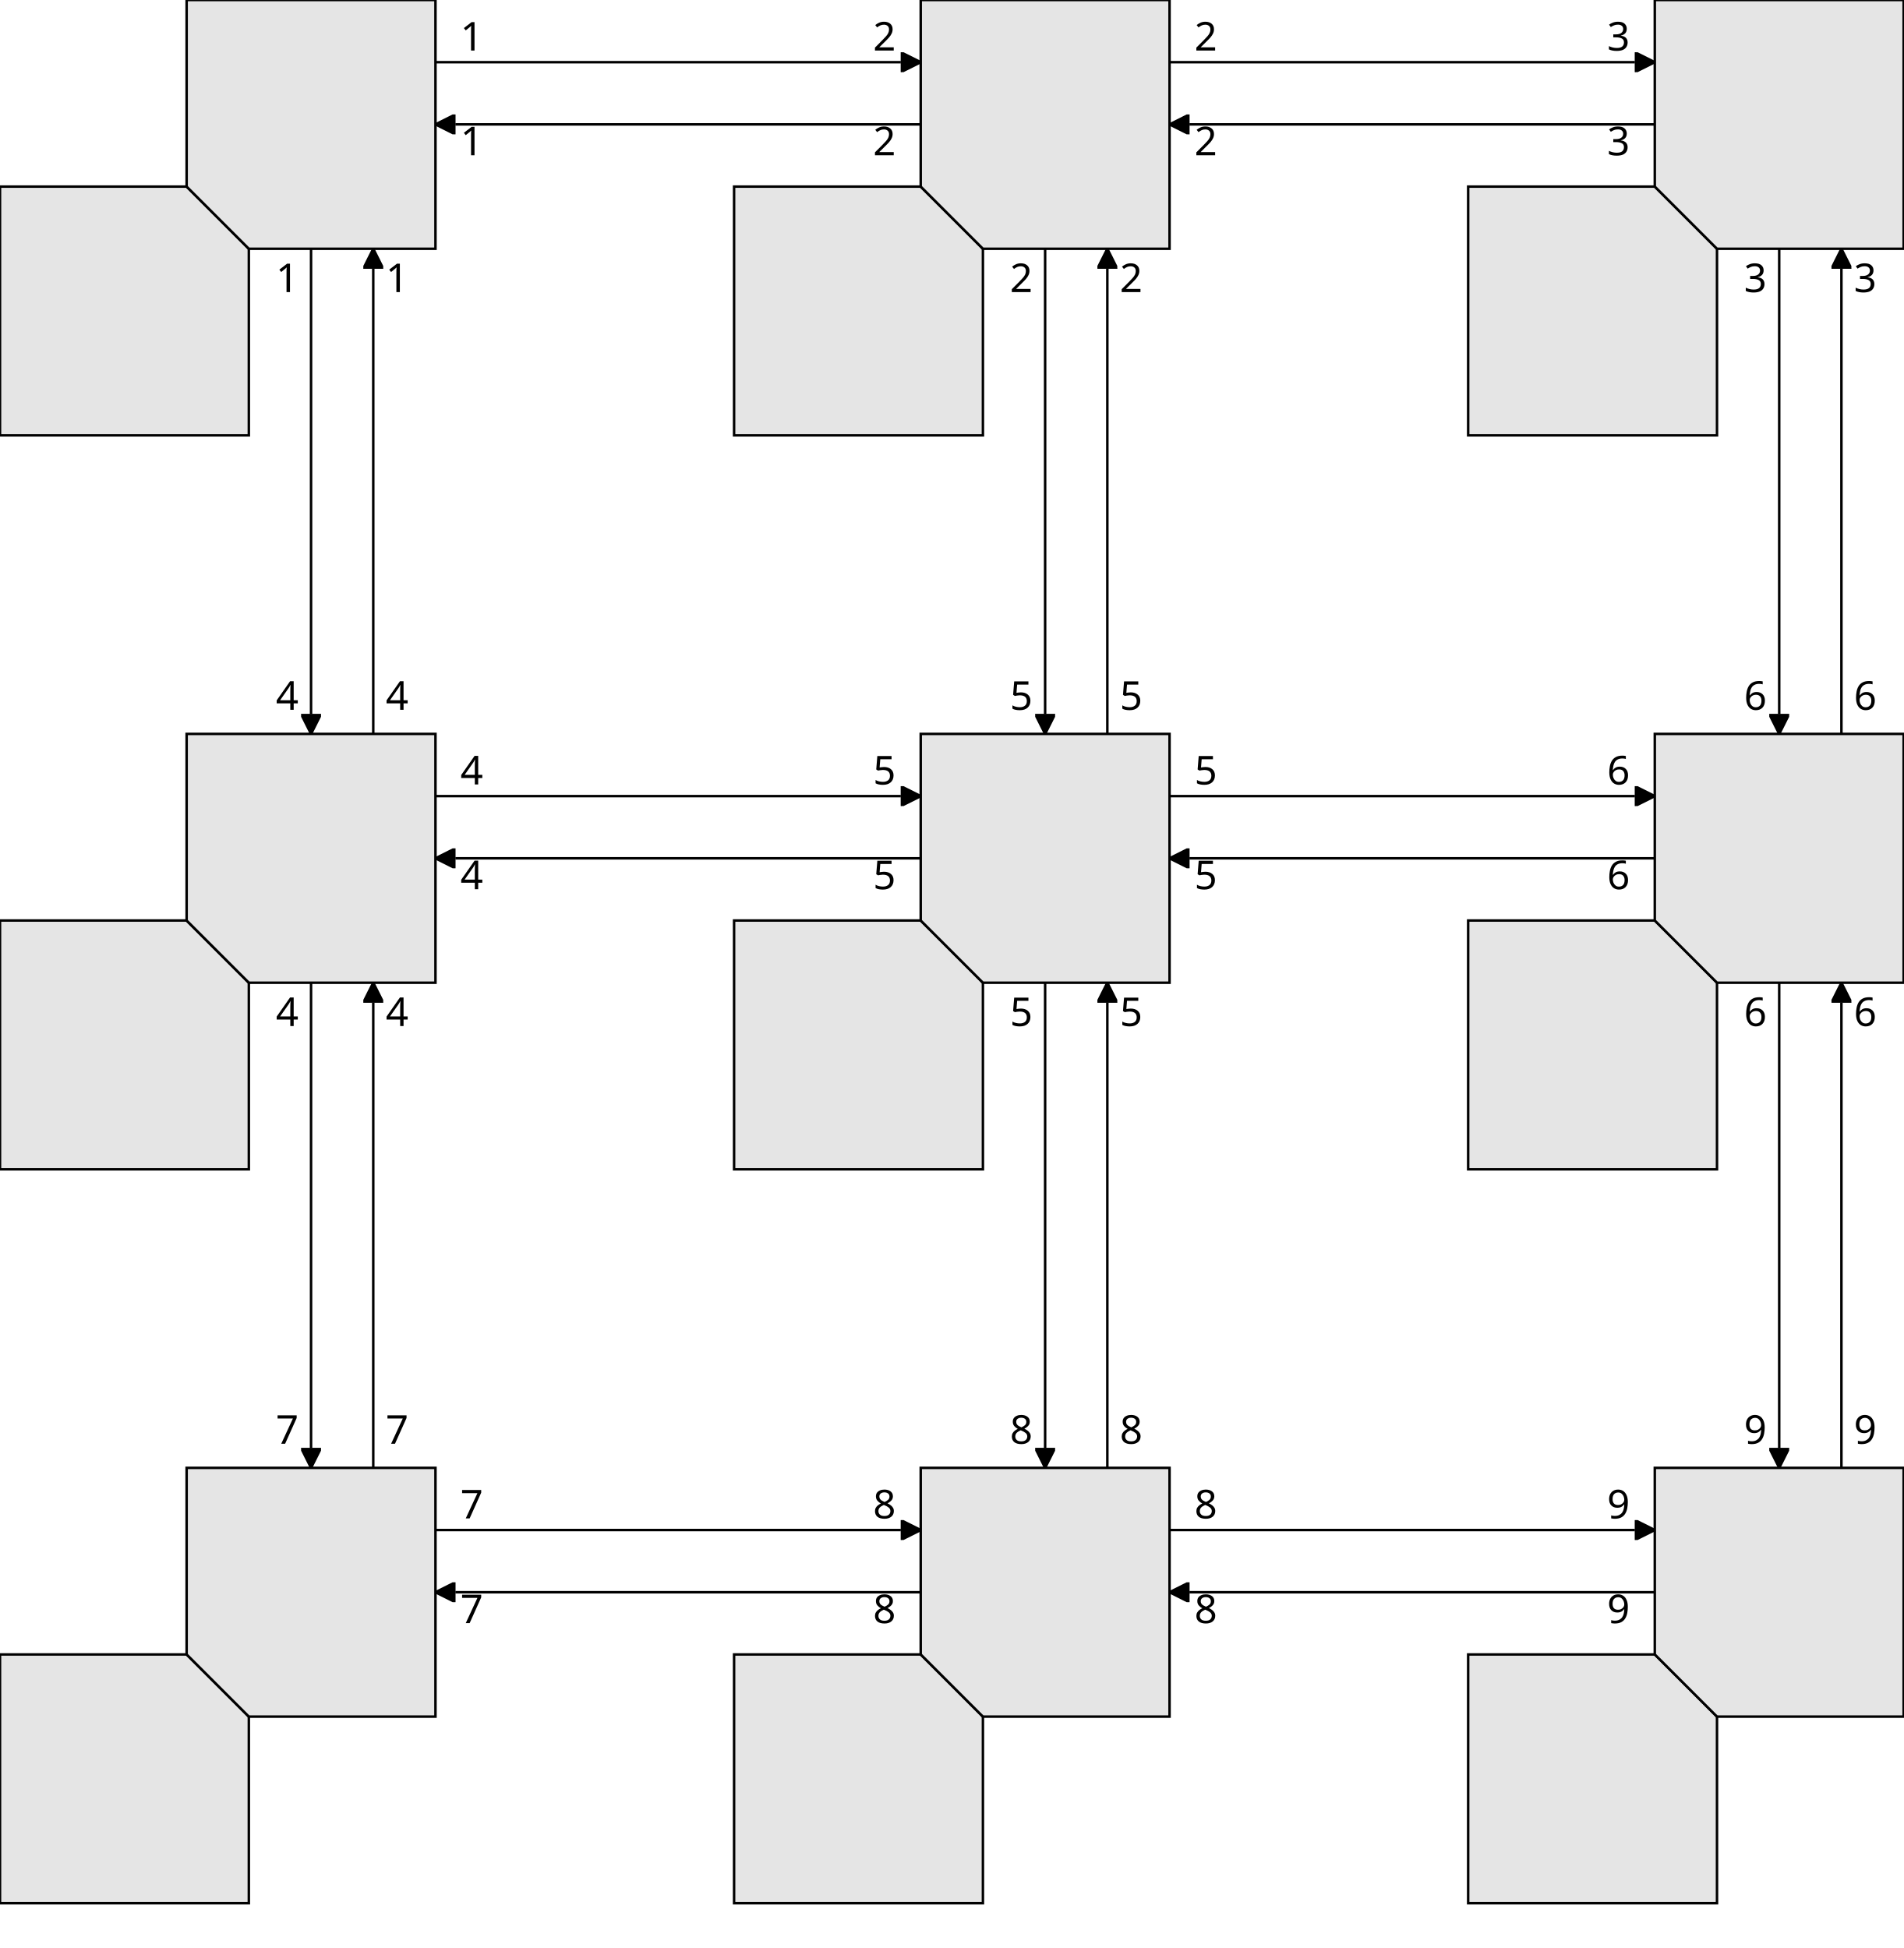
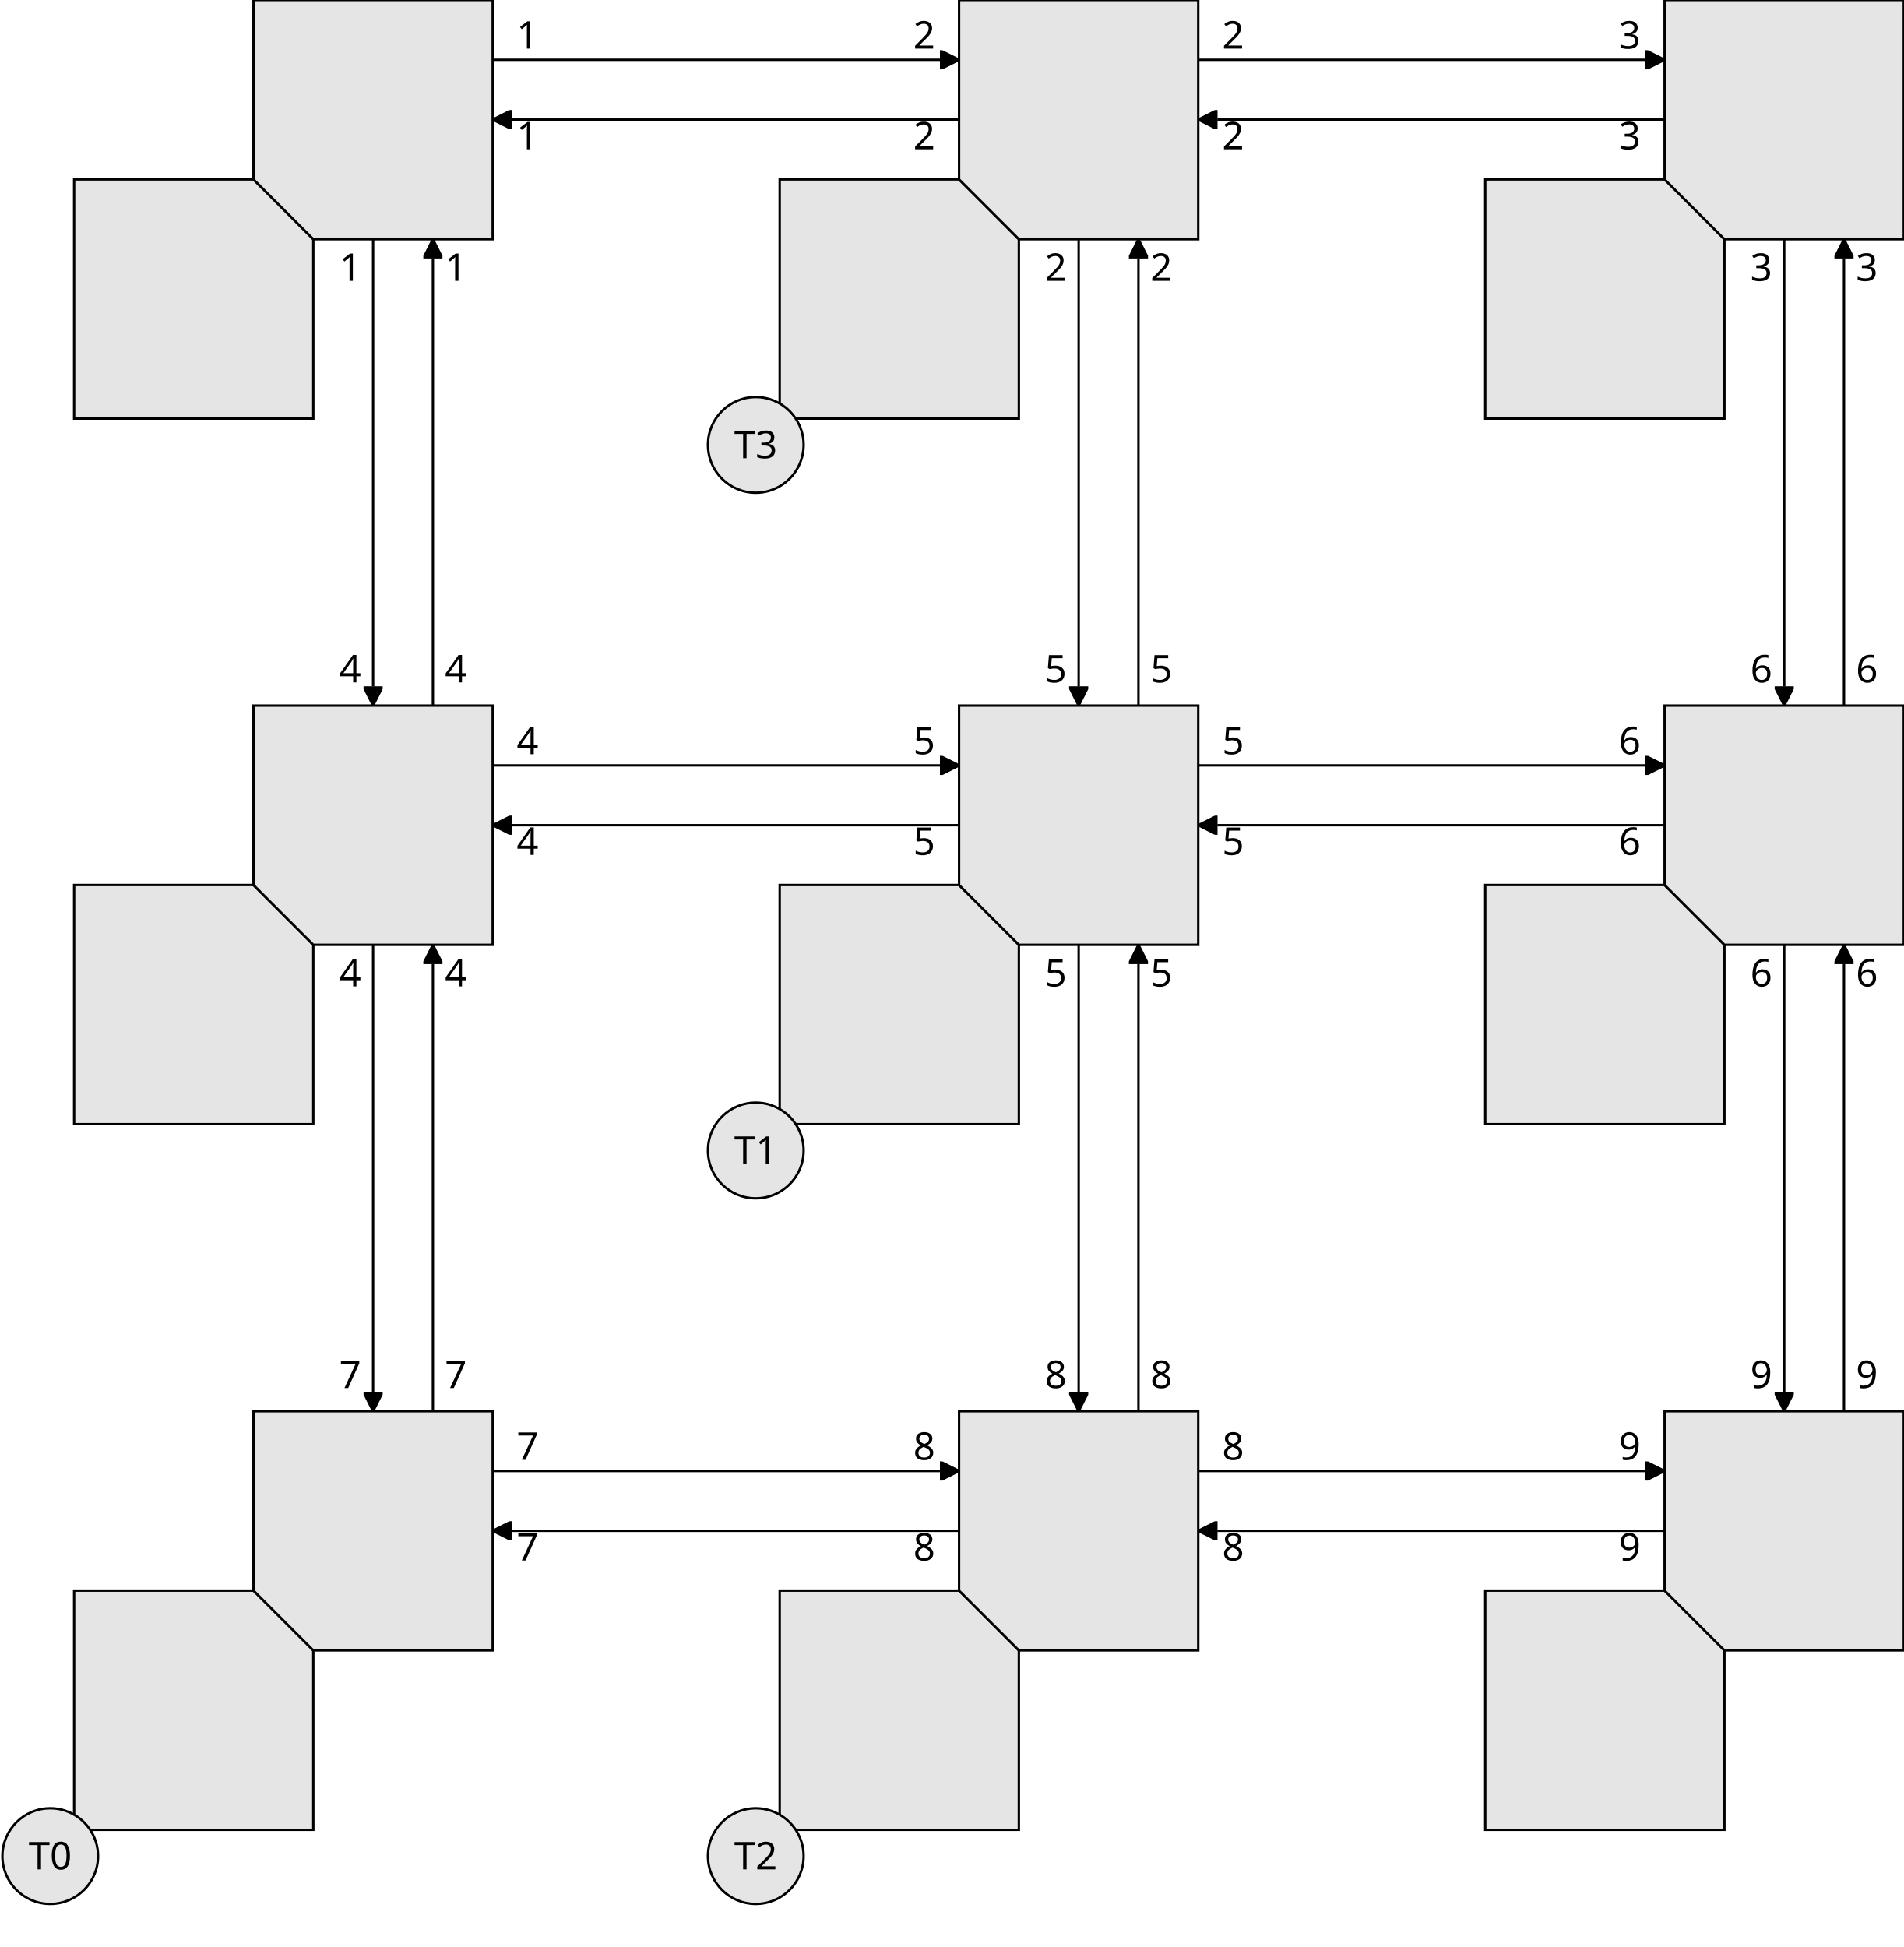
- <svg xmlns="http://www.w3.org/2000/svg" preserveAspectRation="xMidYMid meet" class="w-full max-h-full" viewBox="0 0 765 783">
+ <svg xmlns="http://www.w3.org/2000/svg" preserveAspectRation="xMidYMid meet" class="w-full max-h-full" viewBox="0 0 796 814">
  <defs>
    <marker id="arrowHead" orient="auto" markerWidth="8" markerHeight="8" refY="4">
      <path d="M0,0 M0,0 V8 L8,4 Z" fill="black" fill-rule="evenodd" stroke="black" stroke-linecap="butt" stroke-width="1" />
    </marker>
    <filter x="0" y="0" width="1" height="1" id="textBackground">
      <feFlood flood-color="#e5e5e5" />
      <feComposite in="SourceGraphic" operator="or" />
    </filter>
  </defs>
  <style>.baseFill{fill: #e5e5e5;}</style>
  <g id="mainGroup">
    <g>
      <g id="0">
-         <path id="c0" d="M0,75 l0,100 l100,0 l0,-75 l-25,-25 l-75,0 Z" class="baseFill" fill-rule="evenodd" stroke="black" stroke-linecap="butt" stroke-width="1" />
-         <path id="r0" d="M75,75 l0,-75 l100,0 l0,100 l-75,0 Z" class="baseFill" fill-rule="evenodd" stroke="black" stroke-linecap="butt" stroke-width="1" />
+         <path id="c0" d="M31,75 l0,100 l100,0 l0,-75 l-25,-25 l-75,0 Z" class="baseFill" fill-rule="evenodd" stroke="black" stroke-linecap="butt" stroke-width="1" />
+         <path id="r0" d="M106,75 l0,-75 l100,0 l0,100 l-75,0 Z" class="baseFill" fill-rule="evenodd" stroke="black" stroke-linecap="butt" stroke-width="1" />
      </g>
      <g id="1">
-         <path id="c1" d="M295,75 l0,100 l100,0 l0,-75 l-25,-25 l-75,0 Z" class="baseFill" fill-rule="evenodd" stroke="black" stroke-linecap="butt" stroke-width="1" />
-         <path id="r1" d="M370,75 l0,-75 l100,0 l0,100 l-75,0 Z" class="baseFill" fill-rule="evenodd" stroke="black" stroke-linecap="butt" stroke-width="1" />
+         <path id="c1" d="M326,75 l0,100 l100,0 l0,-75 l-25,-25 l-75,0 Z" class="baseFill" fill-rule="evenodd" stroke="black" stroke-linecap="butt" stroke-width="1" />
+         <path id="r1" d="M401,75 l0,-75 l100,0 l0,100 l-75,0 Z" class="baseFill" fill-rule="evenodd" stroke="black" stroke-linecap="butt" stroke-width="1" />
+         <g>
+           <circle cx="316" cy="186" r="20" fill="#e5e5e5" stroke="black" stroke-width="1" />
+           <text x="316" y="186" font-size="16px" font-family="Roboto Mono" text-anchor="middle" dominant-baseline="middle" fill="black">T3</text>
+         </g>
      </g>
      <g id="2">
-         <path id="c2" d="M590,75 l0,100 l100,0 l0,-75 l-25,-25 l-75,0 Z" class="baseFill" fill-rule="evenodd" stroke="black" stroke-linecap="butt" stroke-width="1" />
-         <path id="r2" d="M665,75 l0,-75 l100,0 l0,100 l-75,0 Z" class="baseFill" fill-rule="evenodd" stroke="black" stroke-linecap="butt" stroke-width="1" />
+         <path id="c2" d="M621,75 l0,100 l100,0 l0,-75 l-25,-25 l-75,0 Z" class="baseFill" fill-rule="evenodd" stroke="black" stroke-linecap="butt" stroke-width="1" />
+         <path id="r2" d="M696,75 l0,-75 l100,0 l0,100 l-75,0 Z" class="baseFill" fill-rule="evenodd" stroke="black" stroke-linecap="butt" stroke-width="1" />
      </g>
      <g id="3">
-         <path id="c3" d="M0,370 l0,100 l100,0 l0,-75 l-25,-25 l-75,0 Z" class="baseFill" fill-rule="evenodd" stroke="black" stroke-linecap="butt" stroke-width="1" />
-         <path id="r3" d="M75,370 l0,-75 l100,0 l0,100 l-75,0 Z" class="baseFill" fill-rule="evenodd" stroke="black" stroke-linecap="butt" stroke-width="1" />
+         <path id="c3" d="M31,370 l0,100 l100,0 l0,-75 l-25,-25 l-75,0 Z" class="baseFill" fill-rule="evenodd" stroke="black" stroke-linecap="butt" stroke-width="1" />
+         <path id="r3" d="M106,370 l0,-75 l100,0 l0,100 l-75,0 Z" class="baseFill" fill-rule="evenodd" stroke="black" stroke-linecap="butt" stroke-width="1" />
      </g>
      <g id="4">
-         <path id="c4" d="M295,370 l0,100 l100,0 l0,-75 l-25,-25 l-75,0 Z" class="baseFill" fill-rule="evenodd" stroke="black" stroke-linecap="butt" stroke-width="1" />
-         <path id="r4" d="M370,370 l0,-75 l100,0 l0,100 l-75,0 Z" class="baseFill" fill-rule="evenodd" stroke="black" stroke-linecap="butt" stroke-width="1" />
+         <path id="c4" d="M326,370 l0,100 l100,0 l0,-75 l-25,-25 l-75,0 Z" class="baseFill" fill-rule="evenodd" stroke="black" stroke-linecap="butt" stroke-width="1" />
+         <path id="r4" d="M401,370 l0,-75 l100,0 l0,100 l-75,0 Z" class="baseFill" fill-rule="evenodd" stroke="black" stroke-linecap="butt" stroke-width="1" />
+         <g>
+           <circle cx="316" cy="481" r="20" fill="#e5e5e5" stroke="black" stroke-width="1" />
+           <text x="316" y="481" font-size="16px" font-family="Roboto Mono" text-anchor="middle" dominant-baseline="middle" fill="black">T1</text>
+         </g>
      </g>
      <g id="5">
-         <path id="c5" d="M590,370 l0,100 l100,0 l0,-75 l-25,-25 l-75,0 Z" class="baseFill" fill-rule="evenodd" stroke="black" stroke-linecap="butt" stroke-width="1" />
-         <path id="r5" d="M665,370 l0,-75 l100,0 l0,100 l-75,0 Z" class="baseFill" fill-rule="evenodd" stroke="black" stroke-linecap="butt" stroke-width="1" />
+         <path id="c5" d="M621,370 l0,100 l100,0 l0,-75 l-25,-25 l-75,0 Z" class="baseFill" fill-rule="evenodd" stroke="black" stroke-linecap="butt" stroke-width="1" />
+         <path id="r5" d="M696,370 l0,-75 l100,0 l0,100 l-75,0 Z" class="baseFill" fill-rule="evenodd" stroke="black" stroke-linecap="butt" stroke-width="1" />
      </g>
      <g id="6">
-         <path id="c6" d="M0,665 l0,100 l100,0 l0,-75 l-25,-25 l-75,0 Z" class="baseFill" fill-rule="evenodd" stroke="black" stroke-linecap="butt" stroke-width="1" />
-         <path id="r6" d="M75,665 l0,-75 l100,0 l0,100 l-75,0 Z" class="baseFill" fill-rule="evenodd" stroke="black" stroke-linecap="butt" stroke-width="1" />
+         <path id="c6" d="M31,665 l0,100 l100,0 l0,-75 l-25,-25 l-75,0 Z" class="baseFill" fill-rule="evenodd" stroke="black" stroke-linecap="butt" stroke-width="1" />
+         <path id="r6" d="M106,665 l0,-75 l100,0 l0,100 l-75,0 Z" class="baseFill" fill-rule="evenodd" stroke="black" stroke-linecap="butt" stroke-width="1" />
+         <g>
+           <circle cx="21" cy="776" r="20" fill="#e5e5e5" stroke="black" stroke-width="1" />
+           <text x="21" y="776" font-size="16px" font-family="Roboto Mono" text-anchor="middle" dominant-baseline="middle" fill="black">T0</text>
+         </g>
      </g>
      <g id="7">
-         <path id="c7" d="M295,665 l0,100 l100,0 l0,-75 l-25,-25 l-75,0 Z" class="baseFill" fill-rule="evenodd" stroke="black" stroke-linecap="butt" stroke-width="1" />
-         <path id="r7" d="M370,665 l0,-75 l100,0 l0,100 l-75,0 Z" class="baseFill" fill-rule="evenodd" stroke="black" stroke-linecap="butt" stroke-width="1" />
+         <path id="c7" d="M326,665 l0,100 l100,0 l0,-75 l-25,-25 l-75,0 Z" class="baseFill" fill-rule="evenodd" stroke="black" stroke-linecap="butt" stroke-width="1" />
+         <path id="r7" d="M401,665 l0,-75 l100,0 l0,100 l-75,0 Z" class="baseFill" fill-rule="evenodd" stroke="black" stroke-linecap="butt" stroke-width="1" />
+         <g>
+           <circle cx="316" cy="776" r="20" fill="#e5e5e5" stroke="black" stroke-width="1" />
+           <text x="316" y="776" font-size="16px" font-family="Roboto Mono" text-anchor="middle" dominant-baseline="middle" fill="black">T2</text>
+         </g>
      </g>
      <g id="8">
-         <path id="c8" d="M590,665 l0,100 l100,0 l0,-75 l-25,-25 l-75,0 Z" class="baseFill" fill-rule="evenodd" stroke="black" stroke-linecap="butt" stroke-width="1" />
-         <path id="r8" d="M665,665 l0,-75 l100,0 l0,100 l-75,0 Z" class="baseFill" fill-rule="evenodd" stroke="black" stroke-linecap="butt" stroke-width="1" />
+         <path id="c8" d="M621,665 l0,100 l100,0 l0,-75 l-25,-25 l-75,0 Z" class="baseFill" fill-rule="evenodd" stroke="black" stroke-linecap="butt" stroke-width="1" />
+         <path id="r8" d="M696,665 l0,-75 l100,0 l0,100 l-75,0 Z" class="baseFill" fill-rule="evenodd" stroke="black" stroke-linecap="butt" stroke-width="1" />
      </g>
    </g>
    <g>
-       <path id="0-1" d="M175,25 h187" fill-rule="evenodd" stroke="black" stroke-linecap="butt" stroke-width="1" marker-end="url(#arrowHead)" />
-       <path id="0-3" d="M125,100 v187" fill-rule="evenodd" stroke="black" stroke-linecap="butt" stroke-width="1" marker-end="url(#arrowHead)" />
-       <path id="1-0" d="M370,50 h-187" fill-rule="evenodd" stroke="black" stroke-linecap="butt" stroke-width="1" marker-end="url(#arrowHead)" />
-       <path id="1-2" d="M470,25 h187" fill-rule="evenodd" stroke="black" stroke-linecap="butt" stroke-width="1" marker-end="url(#arrowHead)" />
-       <path id="1-4" d="M420,100 v187" fill-rule="evenodd" stroke="black" stroke-linecap="butt" stroke-width="1" marker-end="url(#arrowHead)" />
-       <path id="2-1" d="M665,50 h-187" fill-rule="evenodd" stroke="black" stroke-linecap="butt" stroke-width="1" marker-end="url(#arrowHead)" />
-       <path id="2-5" d="M715,100 v187" fill-rule="evenodd" stroke="black" stroke-linecap="butt" stroke-width="1" marker-end="url(#arrowHead)" />
-       <path id="3-0" d="M150,295 v-187" fill-rule="evenodd" stroke="black" stroke-linecap="butt" stroke-width="1" marker-end="url(#arrowHead)" />
-       <path id="3-4" d="M175,320 h187" fill-rule="evenodd" stroke="black" stroke-linecap="butt" stroke-width="1" marker-end="url(#arrowHead)" />
-       <path id="3-6" d="M125,395 v187" fill-rule="evenodd" stroke="black" stroke-linecap="butt" stroke-width="1" marker-end="url(#arrowHead)" />
-       <path id="4-1" d="M445,295 v-187" fill-rule="evenodd" stroke="black" stroke-linecap="butt" stroke-width="1" marker-end="url(#arrowHead)" />
-       <path id="4-3" d="M370,345 h-187" fill-rule="evenodd" stroke="black" stroke-linecap="butt" stroke-width="1" marker-end="url(#arrowHead)" />
-       <path id="4-5" d="M470,320 h187" fill-rule="evenodd" stroke="black" stroke-linecap="butt" stroke-width="1" marker-end="url(#arrowHead)" />
-       <path id="4-7" d="M420,395 v187" fill-rule="evenodd" stroke="black" stroke-linecap="butt" stroke-width="1" marker-end="url(#arrowHead)" />
-       <path id="5-2" d="M740,295 v-187" fill-rule="evenodd" stroke="black" stroke-linecap="butt" stroke-width="1" marker-end="url(#arrowHead)" />
-       <path id="5-4" d="M665,345 h-187" fill-rule="evenodd" stroke="black" stroke-linecap="butt" stroke-width="1" marker-end="url(#arrowHead)" />
-       <path id="5-8" d="M715,395 v187" fill-rule="evenodd" stroke="black" stroke-linecap="butt" stroke-width="1" marker-end="url(#arrowHead)" />
-       <path id="6-3" d="M150,590 v-187" fill-rule="evenodd" stroke="black" stroke-linecap="butt" stroke-width="1" marker-end="url(#arrowHead)" />
-       <path id="6-7" d="M175,615 h187" fill-rule="evenodd" stroke="black" stroke-linecap="butt" stroke-width="1" marker-end="url(#arrowHead)" />
-       <path id="7-4" d="M445,590 v-187" fill-rule="evenodd" stroke="black" stroke-linecap="butt" stroke-width="1" marker-end="url(#arrowHead)" />
-       <path id="7-6" d="M370,640 h-187" fill-rule="evenodd" stroke="black" stroke-linecap="butt" stroke-width="1" marker-end="url(#arrowHead)" />
-       <path id="7-8" d="M470,615 h187" fill-rule="evenodd" stroke="black" stroke-linecap="butt" stroke-width="1" marker-end="url(#arrowHead)" />
-       <path id="8-5" d="M740,590 v-187" fill-rule="evenodd" stroke="black" stroke-linecap="butt" stroke-width="1" marker-end="url(#arrowHead)" />
-       <path id="8-7" d="M665,640 h-187" fill-rule="evenodd" stroke="black" stroke-linecap="butt" stroke-width="1" marker-end="url(#arrowHead)" />
+       <path id="0-1" d="M206,25 h187" fill-rule="evenodd" stroke="black" stroke-linecap="butt" stroke-width="1" marker-end="url(#arrowHead)" />
+       <path id="0-3" d="M156,100 v187" fill-rule="evenodd" stroke="black" stroke-linecap="butt" stroke-width="1" marker-end="url(#arrowHead)" />
+       <path id="1-0" d="M401,50 h-187" fill-rule="evenodd" stroke="black" stroke-linecap="butt" stroke-width="1" marker-end="url(#arrowHead)" />
+       <path id="1-2" d="M501,25 h187" fill-rule="evenodd" stroke="black" stroke-linecap="butt" stroke-width="1" marker-end="url(#arrowHead)" />
+       <path id="1-4" d="M451,100 v187" fill-rule="evenodd" stroke="black" stroke-linecap="butt" stroke-width="1" marker-end="url(#arrowHead)" />
+       <path id="2-1" d="M696,50 h-187" fill-rule="evenodd" stroke="black" stroke-linecap="butt" stroke-width="1" marker-end="url(#arrowHead)" />
+       <path id="2-5" d="M746,100 v187" fill-rule="evenodd" stroke="black" stroke-linecap="butt" stroke-width="1" marker-end="url(#arrowHead)" />
+       <path id="3-0" d="M181,295 v-187" fill-rule="evenodd" stroke="black" stroke-linecap="butt" stroke-width="1" marker-end="url(#arrowHead)" />
+       <path id="3-4" d="M206,320 h187" fill-rule="evenodd" stroke="black" stroke-linecap="butt" stroke-width="1" marker-end="url(#arrowHead)" />
+       <path id="3-6" d="M156,395 v187" fill-rule="evenodd" stroke="black" stroke-linecap="butt" stroke-width="1" marker-end="url(#arrowHead)" />
+       <path id="4-1" d="M476,295 v-187" fill-rule="evenodd" stroke="black" stroke-linecap="butt" stroke-width="1" marker-end="url(#arrowHead)" />
+       <path id="4-3" d="M401,345 h-187" fill-rule="evenodd" stroke="black" stroke-linecap="butt" stroke-width="1" marker-end="url(#arrowHead)" />
+       <path id="4-5" d="M501,320 h187" fill-rule="evenodd" stroke="black" stroke-linecap="butt" stroke-width="1" marker-end="url(#arrowHead)" />
+       <path id="4-7" d="M451,395 v187" fill-rule="evenodd" stroke="black" stroke-linecap="butt" stroke-width="1" marker-end="url(#arrowHead)" />
+       <path id="5-2" d="M771,295 v-187" fill-rule="evenodd" stroke="black" stroke-linecap="butt" stroke-width="1" marker-end="url(#arrowHead)" />
+       <path id="5-4" d="M696,345 h-187" fill-rule="evenodd" stroke="black" stroke-linecap="butt" stroke-width="1" marker-end="url(#arrowHead)" />
+       <path id="5-8" d="M746,395 v187" fill-rule="evenodd" stroke="black" stroke-linecap="butt" stroke-width="1" marker-end="url(#arrowHead)" />
+       <path id="6-3" d="M181,590 v-187" fill-rule="evenodd" stroke="black" stroke-linecap="butt" stroke-width="1" marker-end="url(#arrowHead)" />
+       <path id="6-7" d="M206,615 h187" fill-rule="evenodd" stroke="black" stroke-linecap="butt" stroke-width="1" marker-end="url(#arrowHead)" />
+       <path id="7-4" d="M476,590 v-187" fill-rule="evenodd" stroke="black" stroke-linecap="butt" stroke-width="1" marker-end="url(#arrowHead)" />
+       <path id="7-6" d="M401,640 h-187" fill-rule="evenodd" stroke="black" stroke-linecap="butt" stroke-width="1" marker-end="url(#arrowHead)" />
+       <path id="7-8" d="M501,615 h187" fill-rule="evenodd" stroke="black" stroke-linecap="butt" stroke-width="1" marker-end="url(#arrowHead)" />
+       <path id="8-5" d="M771,590 v-187" fill-rule="evenodd" stroke="black" stroke-linecap="butt" stroke-width="1" marker-end="url(#arrowHead)" />
+       <path id="8-7" d="M696,640 h-187" fill-rule="evenodd" stroke="black" stroke-linecap="butt" stroke-width="1" marker-end="url(#arrowHead)" />
    </g>
    <g id="information">
      <g>
        <g clip-path="path('m0,0 l0,100 l98,0 l0,-75 l-25,-25 l-75,0 Z')" />
        <g clip-path="path('m0,0 l0,74 l25,25 l73,0 l0,-100 Z')" />
-         <text x="155" y="105" font-size="16px" font-family="Roboto Mono" text-anchor="start" dominant-baseline="text-before-edge" fill="black">1</text>
-         <text x="120" y="105" font-size="16px" font-family="Roboto Mono" text-anchor="end" dominant-baseline="text-before-edge" fill="black">1</text>
-         <text x="185" y="50" font-size="16px" font-family="Roboto Mono" text-anchor="start" dominant-baseline="text-before-edge" fill="black">1</text>
-         <text x="185" y="25" font-size="16px" font-family="Roboto Mono" text-anchor="start" dominant-baseline="text-after-edge" fill="black">1</text>
+         <text x="186" y="105" font-size="16px" font-family="Roboto Mono" text-anchor="start" dominant-baseline="text-before-edge" fill="black">1</text>
+         <text x="151" y="105" font-size="16px" font-family="Roboto Mono" text-anchor="end" dominant-baseline="text-before-edge" fill="black">1</text>
+         <text x="216" y="50" font-size="16px" font-family="Roboto Mono" text-anchor="start" dominant-baseline="text-before-edge" fill="black">1</text>
+         <text x="216" y="25" font-size="16px" font-family="Roboto Mono" text-anchor="start" dominant-baseline="text-after-edge" fill="black">1</text>
      </g>
      <g>
        <g clip-path="path('m0,0 l0,100 l98,0 l0,-75 l-25,-25 l-75,0 Z')" />
        <g clip-path="path('m0,0 l0,74 l25,25 l73,0 l0,-100 Z')" />
-         <text x="450" y="105" font-size="16px" font-family="Roboto Mono" text-anchor="start" dominant-baseline="text-before-edge" fill="black">2</text>
-         <text x="415" y="105" font-size="16px" font-family="Roboto Mono" text-anchor="end" dominant-baseline="text-before-edge" fill="black">2</text>
-         <text x="480" y="50" font-size="16px" font-family="Roboto Mono" text-anchor="start" dominant-baseline="text-before-edge" fill="black">2</text>
-         <text x="480" y="25" font-size="16px" font-family="Roboto Mono" text-anchor="start" dominant-baseline="text-after-edge" fill="black">2</text>
-         <text x="360" y="25" font-size="16px" font-family="Roboto Mono" text-anchor="end" dominant-baseline="text-after-edge" fill="black">2</text>
-         <text x="360" y="50" font-size="16px" font-family="Roboto Mono" text-anchor="end" dominant-baseline="text-before-edge" fill="black">2</text>
+         <text x="481" y="105" font-size="16px" font-family="Roboto Mono" text-anchor="start" dominant-baseline="text-before-edge" fill="black">2</text>
+         <text x="446" y="105" font-size="16px" font-family="Roboto Mono" text-anchor="end" dominant-baseline="text-before-edge" fill="black">2</text>
+         <text x="511" y="50" font-size="16px" font-family="Roboto Mono" text-anchor="start" dominant-baseline="text-before-edge" fill="black">2</text>
+         <text x="511" y="25" font-size="16px" font-family="Roboto Mono" text-anchor="start" dominant-baseline="text-after-edge" fill="black">2</text>
+         <text x="391" y="25" font-size="16px" font-family="Roboto Mono" text-anchor="end" dominant-baseline="text-after-edge" fill="black">2</text>
+         <text x="391" y="50" font-size="16px" font-family="Roboto Mono" text-anchor="end" dominant-baseline="text-before-edge" fill="black">2</text>
      </g>
      <g>
        <g clip-path="path('m0,0 l0,100 l98,0 l0,-75 l-25,-25 l-75,0 Z')" />
        <g clip-path="path('m0,0 l0,74 l25,25 l73,0 l0,-100 Z')" />
-         <text x="745" y="105" font-size="16px" font-family="Roboto Mono" text-anchor="start" dominant-baseline="text-before-edge" fill="black">3</text>
-         <text x="710" y="105" font-size="16px" font-family="Roboto Mono" text-anchor="end" dominant-baseline="text-before-edge" fill="black">3</text>
-         <text x="655" y="25" font-size="16px" font-family="Roboto Mono" text-anchor="end" dominant-baseline="text-after-edge" fill="black">3</text>
-         <text x="655" y="50" font-size="16px" font-family="Roboto Mono" text-anchor="end" dominant-baseline="text-before-edge" fill="black">3</text>
+         <text x="776" y="105" font-size="16px" font-family="Roboto Mono" text-anchor="start" dominant-baseline="text-before-edge" fill="black">3</text>
+         <text x="741" y="105" font-size="16px" font-family="Roboto Mono" text-anchor="end" dominant-baseline="text-before-edge" fill="black">3</text>
+         <text x="686" y="25" font-size="16px" font-family="Roboto Mono" text-anchor="end" dominant-baseline="text-after-edge" fill="black">3</text>
+         <text x="686" y="50" font-size="16px" font-family="Roboto Mono" text-anchor="end" dominant-baseline="text-before-edge" fill="black">3</text>
      </g>
      <g>
        <g clip-path="path('m0,0 l0,100 l98,0 l0,-75 l-25,-25 l-75,0 Z')" />
        <g clip-path="path('m0,0 l0,74 l25,25 l73,0 l0,-100 Z')" />
-         <text x="120" y="290" font-size="16px" font-family="Roboto Mono" text-anchor="end" dominant-baseline="text-after-edge" fill="black">4</text>
-         <text x="155" y="290" font-size="16px" font-family="Roboto Mono" text-anchor="start" dominant-baseline="text-after-edge" fill="black">4</text>
-         <text x="155" y="400" font-size="16px" font-family="Roboto Mono" text-anchor="start" dominant-baseline="text-before-edge" fill="black">4</text>
-         <text x="120" y="400" font-size="16px" font-family="Roboto Mono" text-anchor="end" dominant-baseline="text-before-edge" fill="black">4</text>
-         <text x="185" y="345" font-size="16px" font-family="Roboto Mono" text-anchor="start" dominant-baseline="text-before-edge" fill="black">4</text>
-         <text x="185" y="320" font-size="16px" font-family="Roboto Mono" text-anchor="start" dominant-baseline="text-after-edge" fill="black">4</text>
+         <text x="151" y="290" font-size="16px" font-family="Roboto Mono" text-anchor="end" dominant-baseline="text-after-edge" fill="black">4</text>
+         <text x="186" y="290" font-size="16px" font-family="Roboto Mono" text-anchor="start" dominant-baseline="text-after-edge" fill="black">4</text>
+         <text x="186" y="400" font-size="16px" font-family="Roboto Mono" text-anchor="start" dominant-baseline="text-before-edge" fill="black">4</text>
+         <text x="151" y="400" font-size="16px" font-family="Roboto Mono" text-anchor="end" dominant-baseline="text-before-edge" fill="black">4</text>
+         <text x="216" y="345" font-size="16px" font-family="Roboto Mono" text-anchor="start" dominant-baseline="text-before-edge" fill="black">4</text>
+         <text x="216" y="320" font-size="16px" font-family="Roboto Mono" text-anchor="start" dominant-baseline="text-after-edge" fill="black">4</text>
      </g>
      <g>
        <g clip-path="path('m0,0 l0,100 l98,0 l0,-75 l-25,-25 l-75,0 Z')" />
        <g clip-path="path('m0,0 l0,74 l25,25 l73,0 l0,-100 Z')" />
-         <text x="415" y="290" font-size="16px" font-family="Roboto Mono" text-anchor="end" dominant-baseline="text-after-edge" fill="black">5</text>
-         <text x="450" y="290" font-size="16px" font-family="Roboto Mono" text-anchor="start" dominant-baseline="text-after-edge" fill="black">5</text>
-         <text x="450" y="400" font-size="16px" font-family="Roboto Mono" text-anchor="start" dominant-baseline="text-before-edge" fill="black">5</text>
-         <text x="415" y="400" font-size="16px" font-family="Roboto Mono" text-anchor="end" dominant-baseline="text-before-edge" fill="black">5</text>
-         <text x="480" y="345" font-size="16px" font-family="Roboto Mono" text-anchor="start" dominant-baseline="text-before-edge" fill="black">5</text>
-         <text x="480" y="320" font-size="16px" font-family="Roboto Mono" text-anchor="start" dominant-baseline="text-after-edge" fill="black">5</text>
-         <text x="360" y="320" font-size="16px" font-family="Roboto Mono" text-anchor="end" dominant-baseline="text-after-edge" fill="black">5</text>
-         <text x="360" y="345" font-size="16px" font-family="Roboto Mono" text-anchor="end" dominant-baseline="text-before-edge" fill="black">5</text>
+         <text x="446" y="290" font-size="16px" font-family="Roboto Mono" text-anchor="end" dominant-baseline="text-after-edge" fill="black">5</text>
+         <text x="481" y="290" font-size="16px" font-family="Roboto Mono" text-anchor="start" dominant-baseline="text-after-edge" fill="black">5</text>
+         <text x="481" y="400" font-size="16px" font-family="Roboto Mono" text-anchor="start" dominant-baseline="text-before-edge" fill="black">5</text>
+         <text x="446" y="400" font-size="16px" font-family="Roboto Mono" text-anchor="end" dominant-baseline="text-before-edge" fill="black">5</text>
+         <text x="511" y="345" font-size="16px" font-family="Roboto Mono" text-anchor="start" dominant-baseline="text-before-edge" fill="black">5</text>
+         <text x="511" y="320" font-size="16px" font-family="Roboto Mono" text-anchor="start" dominant-baseline="text-after-edge" fill="black">5</text>
+         <text x="391" y="320" font-size="16px" font-family="Roboto Mono" text-anchor="end" dominant-baseline="text-after-edge" fill="black">5</text>
+         <text x="391" y="345" font-size="16px" font-family="Roboto Mono" text-anchor="end" dominant-baseline="text-before-edge" fill="black">5</text>
      </g>
      <g>
        <g clip-path="path('m0,0 l0,100 l98,0 l0,-75 l-25,-25 l-75,0 Z')" />
        <g clip-path="path('m0,0 l0,74 l25,25 l73,0 l0,-100 Z')" />
-         <text x="710" y="290" font-size="16px" font-family="Roboto Mono" text-anchor="end" dominant-baseline="text-after-edge" fill="black">6</text>
-         <text x="745" y="290" font-size="16px" font-family="Roboto Mono" text-anchor="start" dominant-baseline="text-after-edge" fill="black">6</text>
-         <text x="745" y="400" font-size="16px" font-family="Roboto Mono" text-anchor="start" dominant-baseline="text-before-edge" fill="black">6</text>
-         <text x="710" y="400" font-size="16px" font-family="Roboto Mono" text-anchor="end" dominant-baseline="text-before-edge" fill="black">6</text>
-         <text x="655" y="320" font-size="16px" font-family="Roboto Mono" text-anchor="end" dominant-baseline="text-after-edge" fill="black">6</text>
-         <text x="655" y="345" font-size="16px" font-family="Roboto Mono" text-anchor="end" dominant-baseline="text-before-edge" fill="black">6</text>
+         <text x="741" y="290" font-size="16px" font-family="Roboto Mono" text-anchor="end" dominant-baseline="text-after-edge" fill="black">6</text>
+         <text x="776" y="290" font-size="16px" font-family="Roboto Mono" text-anchor="start" dominant-baseline="text-after-edge" fill="black">6</text>
+         <text x="776" y="400" font-size="16px" font-family="Roboto Mono" text-anchor="start" dominant-baseline="text-before-edge" fill="black">6</text>
+         <text x="741" y="400" font-size="16px" font-family="Roboto Mono" text-anchor="end" dominant-baseline="text-before-edge" fill="black">6</text>
+         <text x="686" y="320" font-size="16px" font-family="Roboto Mono" text-anchor="end" dominant-baseline="text-after-edge" fill="black">6</text>
+         <text x="686" y="345" font-size="16px" font-family="Roboto Mono" text-anchor="end" dominant-baseline="text-before-edge" fill="black">6</text>
      </g>
      <g>
        <g clip-path="path('m0,0 l0,100 l98,0 l0,-75 l-25,-25 l-75,0 Z')" />
        <g clip-path="path('m0,0 l0,74 l25,25 l73,0 l0,-100 Z')" />
-         <text x="120" y="585" font-size="16px" font-family="Roboto Mono" text-anchor="end" dominant-baseline="text-after-edge" fill="black">7</text>
-         <text x="155" y="585" font-size="16px" font-family="Roboto Mono" text-anchor="start" dominant-baseline="text-after-edge" fill="black">7</text>
-         <text x="185" y="640" font-size="16px" font-family="Roboto Mono" text-anchor="start" dominant-baseline="text-before-edge" fill="black">7</text>
-         <text x="185" y="615" font-size="16px" font-family="Roboto Mono" text-anchor="start" dominant-baseline="text-after-edge" fill="black">7</text>
+         <text x="151" y="585" font-size="16px" font-family="Roboto Mono" text-anchor="end" dominant-baseline="text-after-edge" fill="black">7</text>
+         <text x="186" y="585" font-size="16px" font-family="Roboto Mono" text-anchor="start" dominant-baseline="text-after-edge" fill="black">7</text>
+         <text x="216" y="640" font-size="16px" font-family="Roboto Mono" text-anchor="start" dominant-baseline="text-before-edge" fill="black">7</text>
+         <text x="216" y="615" font-size="16px" font-family="Roboto Mono" text-anchor="start" dominant-baseline="text-after-edge" fill="black">7</text>
      </g>
      <g>
        <g clip-path="path('m0,0 l0,100 l98,0 l0,-75 l-25,-25 l-75,0 Z')" />
        <g clip-path="path('m0,0 l0,74 l25,25 l73,0 l0,-100 Z')" />
-         <text x="415" y="585" font-size="16px" font-family="Roboto Mono" text-anchor="end" dominant-baseline="text-after-edge" fill="black">8</text>
-         <text x="450" y="585" font-size="16px" font-family="Roboto Mono" text-anchor="start" dominant-baseline="text-after-edge" fill="black">8</text>
-         <text x="480" y="640" font-size="16px" font-family="Roboto Mono" text-anchor="start" dominant-baseline="text-before-edge" fill="black">8</text>
-         <text x="480" y="615" font-size="16px" font-family="Roboto Mono" text-anchor="start" dominant-baseline="text-after-edge" fill="black">8</text>
-         <text x="360" y="615" font-size="16px" font-family="Roboto Mono" text-anchor="end" dominant-baseline="text-after-edge" fill="black">8</text>
-         <text x="360" y="640" font-size="16px" font-family="Roboto Mono" text-anchor="end" dominant-baseline="text-before-edge" fill="black">8</text>
+         <text x="446" y="585" font-size="16px" font-family="Roboto Mono" text-anchor="end" dominant-baseline="text-after-edge" fill="black">8</text>
+         <text x="481" y="585" font-size="16px" font-family="Roboto Mono" text-anchor="start" dominant-baseline="text-after-edge" fill="black">8</text>
+         <text x="511" y="640" font-size="16px" font-family="Roboto Mono" text-anchor="start" dominant-baseline="text-before-edge" fill="black">8</text>
+         <text x="511" y="615" font-size="16px" font-family="Roboto Mono" text-anchor="start" dominant-baseline="text-after-edge" fill="black">8</text>
+         <text x="391" y="615" font-size="16px" font-family="Roboto Mono" text-anchor="end" dominant-baseline="text-after-edge" fill="black">8</text>
+         <text x="391" y="640" font-size="16px" font-family="Roboto Mono" text-anchor="end" dominant-baseline="text-before-edge" fill="black">8</text>
      </g>
      <g>
        <g clip-path="path('m0,0 l0,100 l98,0 l0,-75 l-25,-25 l-75,0 Z')" />
        <g clip-path="path('m0,0 l0,74 l25,25 l73,0 l0,-100 Z')" />
-         <text x="710" y="585" font-size="16px" font-family="Roboto Mono" text-anchor="end" dominant-baseline="text-after-edge" fill="black">9</text>
-         <text x="745" y="585" font-size="16px" font-family="Roboto Mono" text-anchor="start" dominant-baseline="text-after-edge" fill="black">9</text>
-         <text x="655" y="615" font-size="16px" font-family="Roboto Mono" text-anchor="end" dominant-baseline="text-after-edge" fill="black">9</text>
-         <text x="655" y="640" font-size="16px" font-family="Roboto Mono" text-anchor="end" dominant-baseline="text-before-edge" fill="black">9</text>
+         <text x="741" y="585" font-size="16px" font-family="Roboto Mono" text-anchor="end" dominant-baseline="text-after-edge" fill="black">9</text>
+         <text x="776" y="585" font-size="16px" font-family="Roboto Mono" text-anchor="start" dominant-baseline="text-after-edge" fill="black">9</text>
+         <text x="686" y="615" font-size="16px" font-family="Roboto Mono" text-anchor="end" dominant-baseline="text-after-edge" fill="black">9</text>
+         <text x="686" y="640" font-size="16px" font-family="Roboto Mono" text-anchor="end" dominant-baseline="text-before-edge" fill="black">9</text>
      </g>
    </g>
  </g>
  <rect width="100%" height="100%" fill="none" stroke="#ff0000" stroke-width="1" opacity="0" />
</svg>
